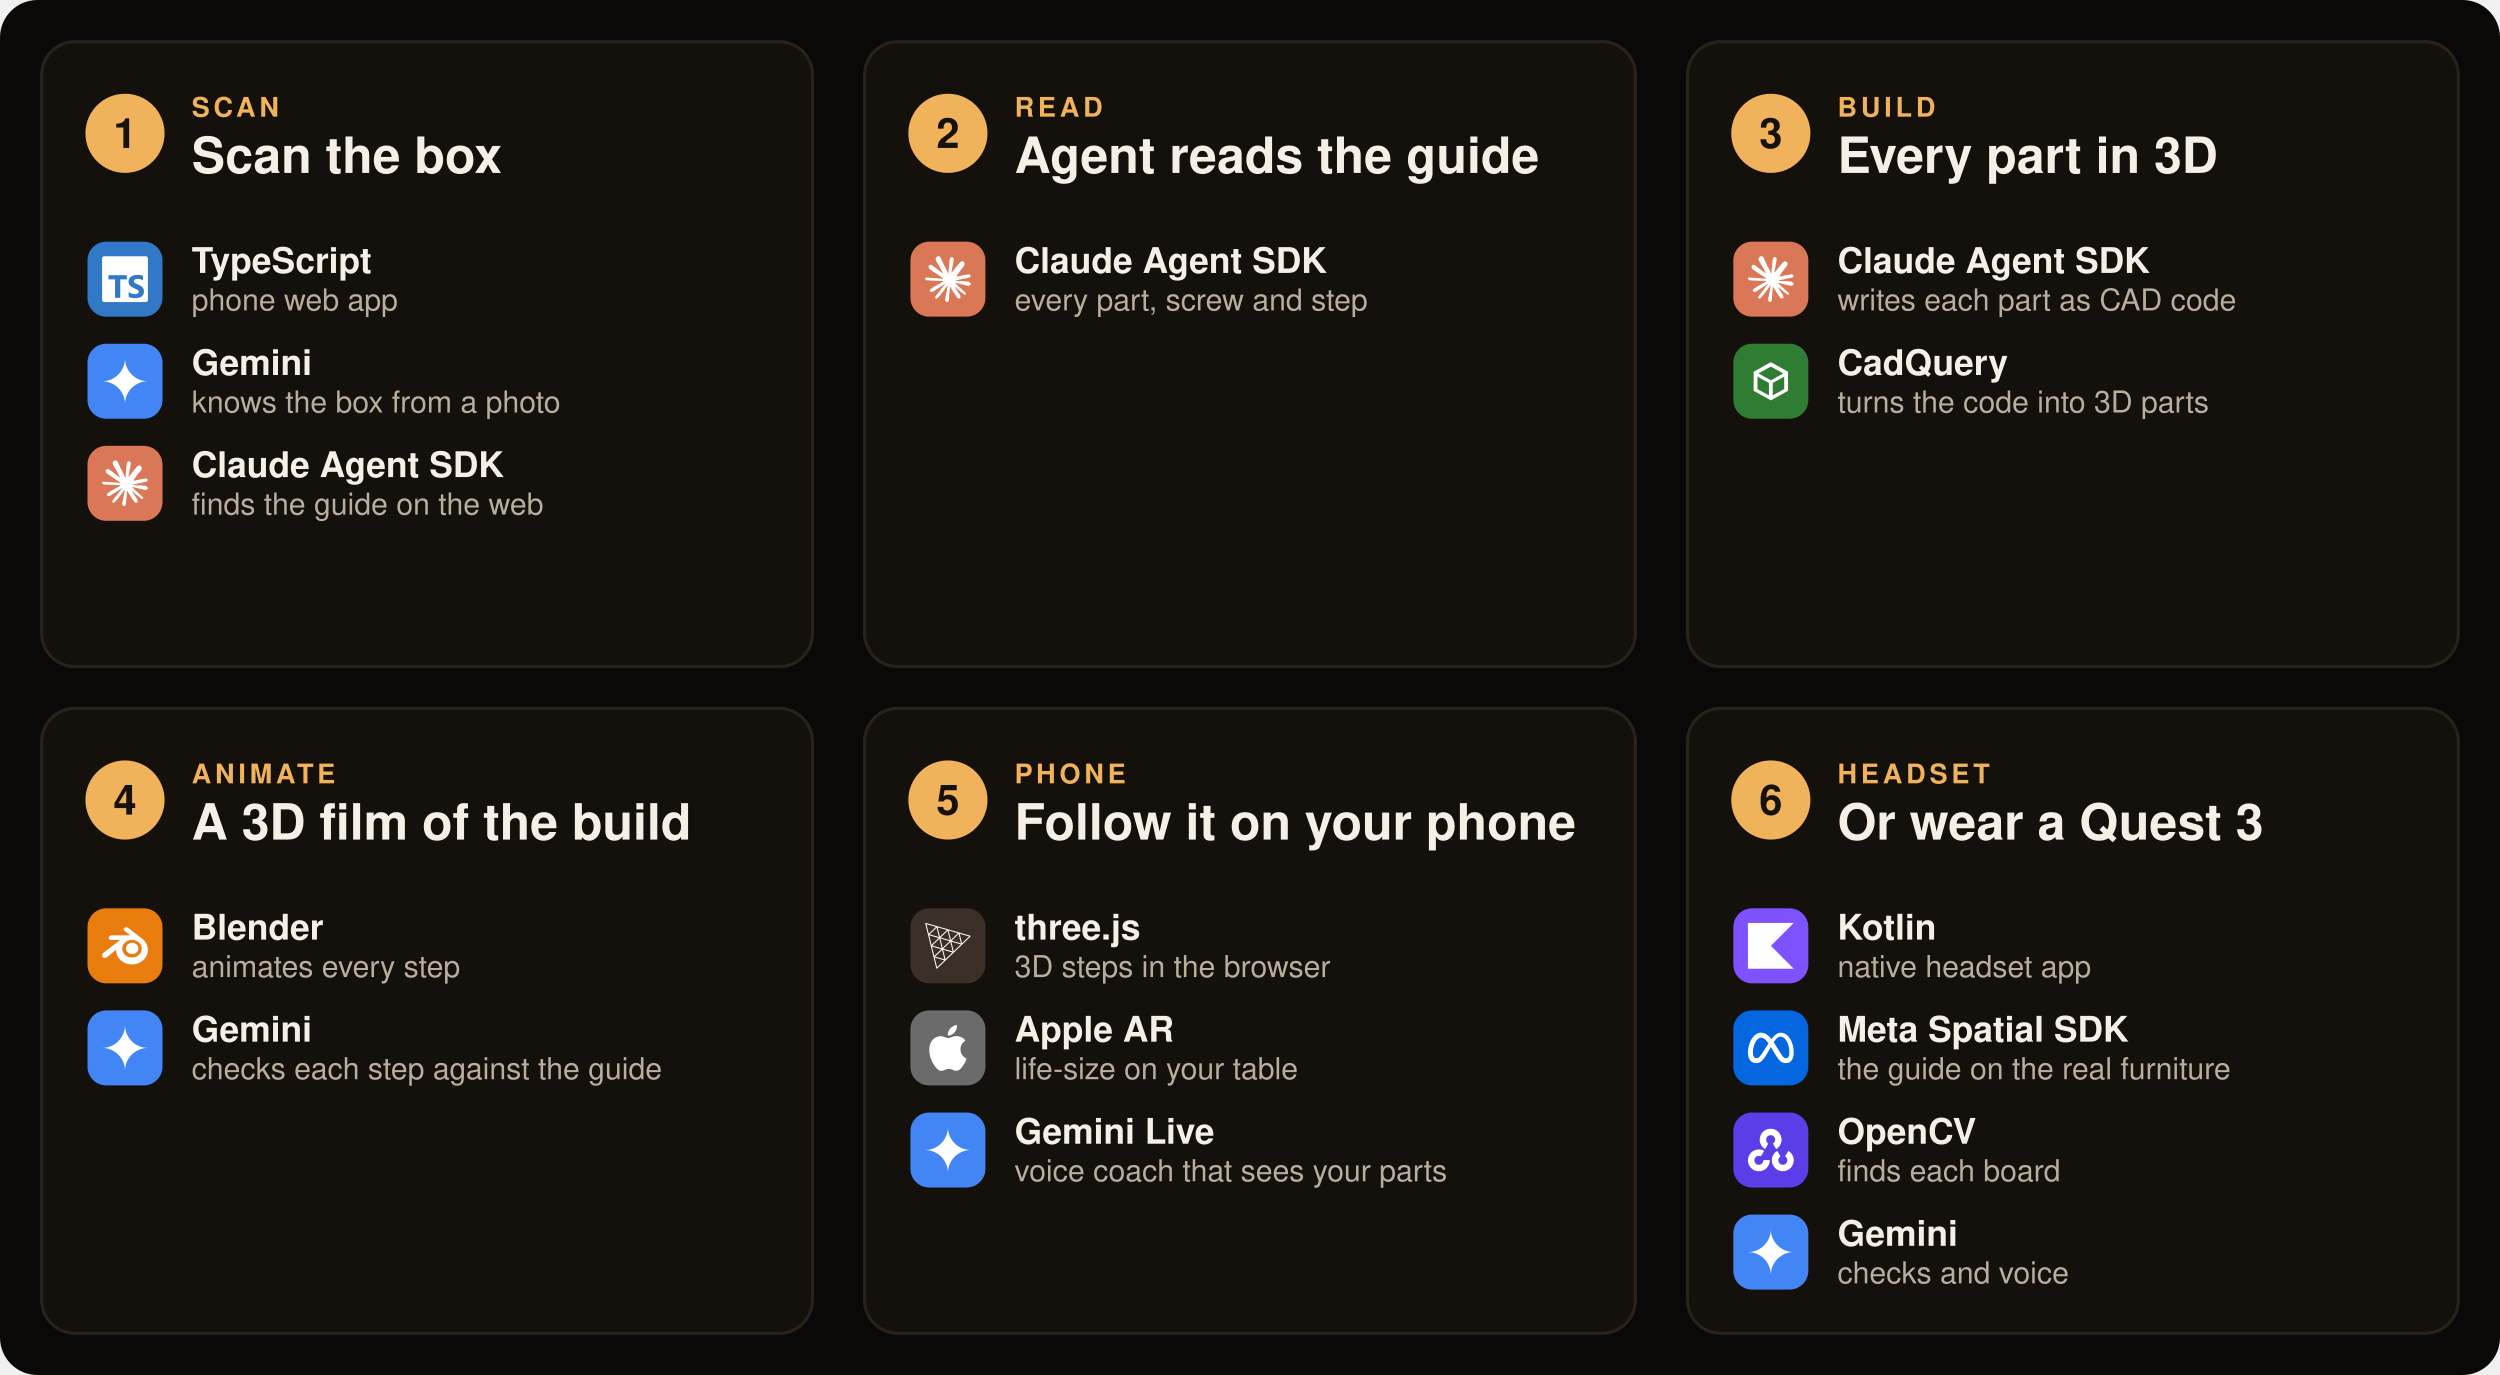
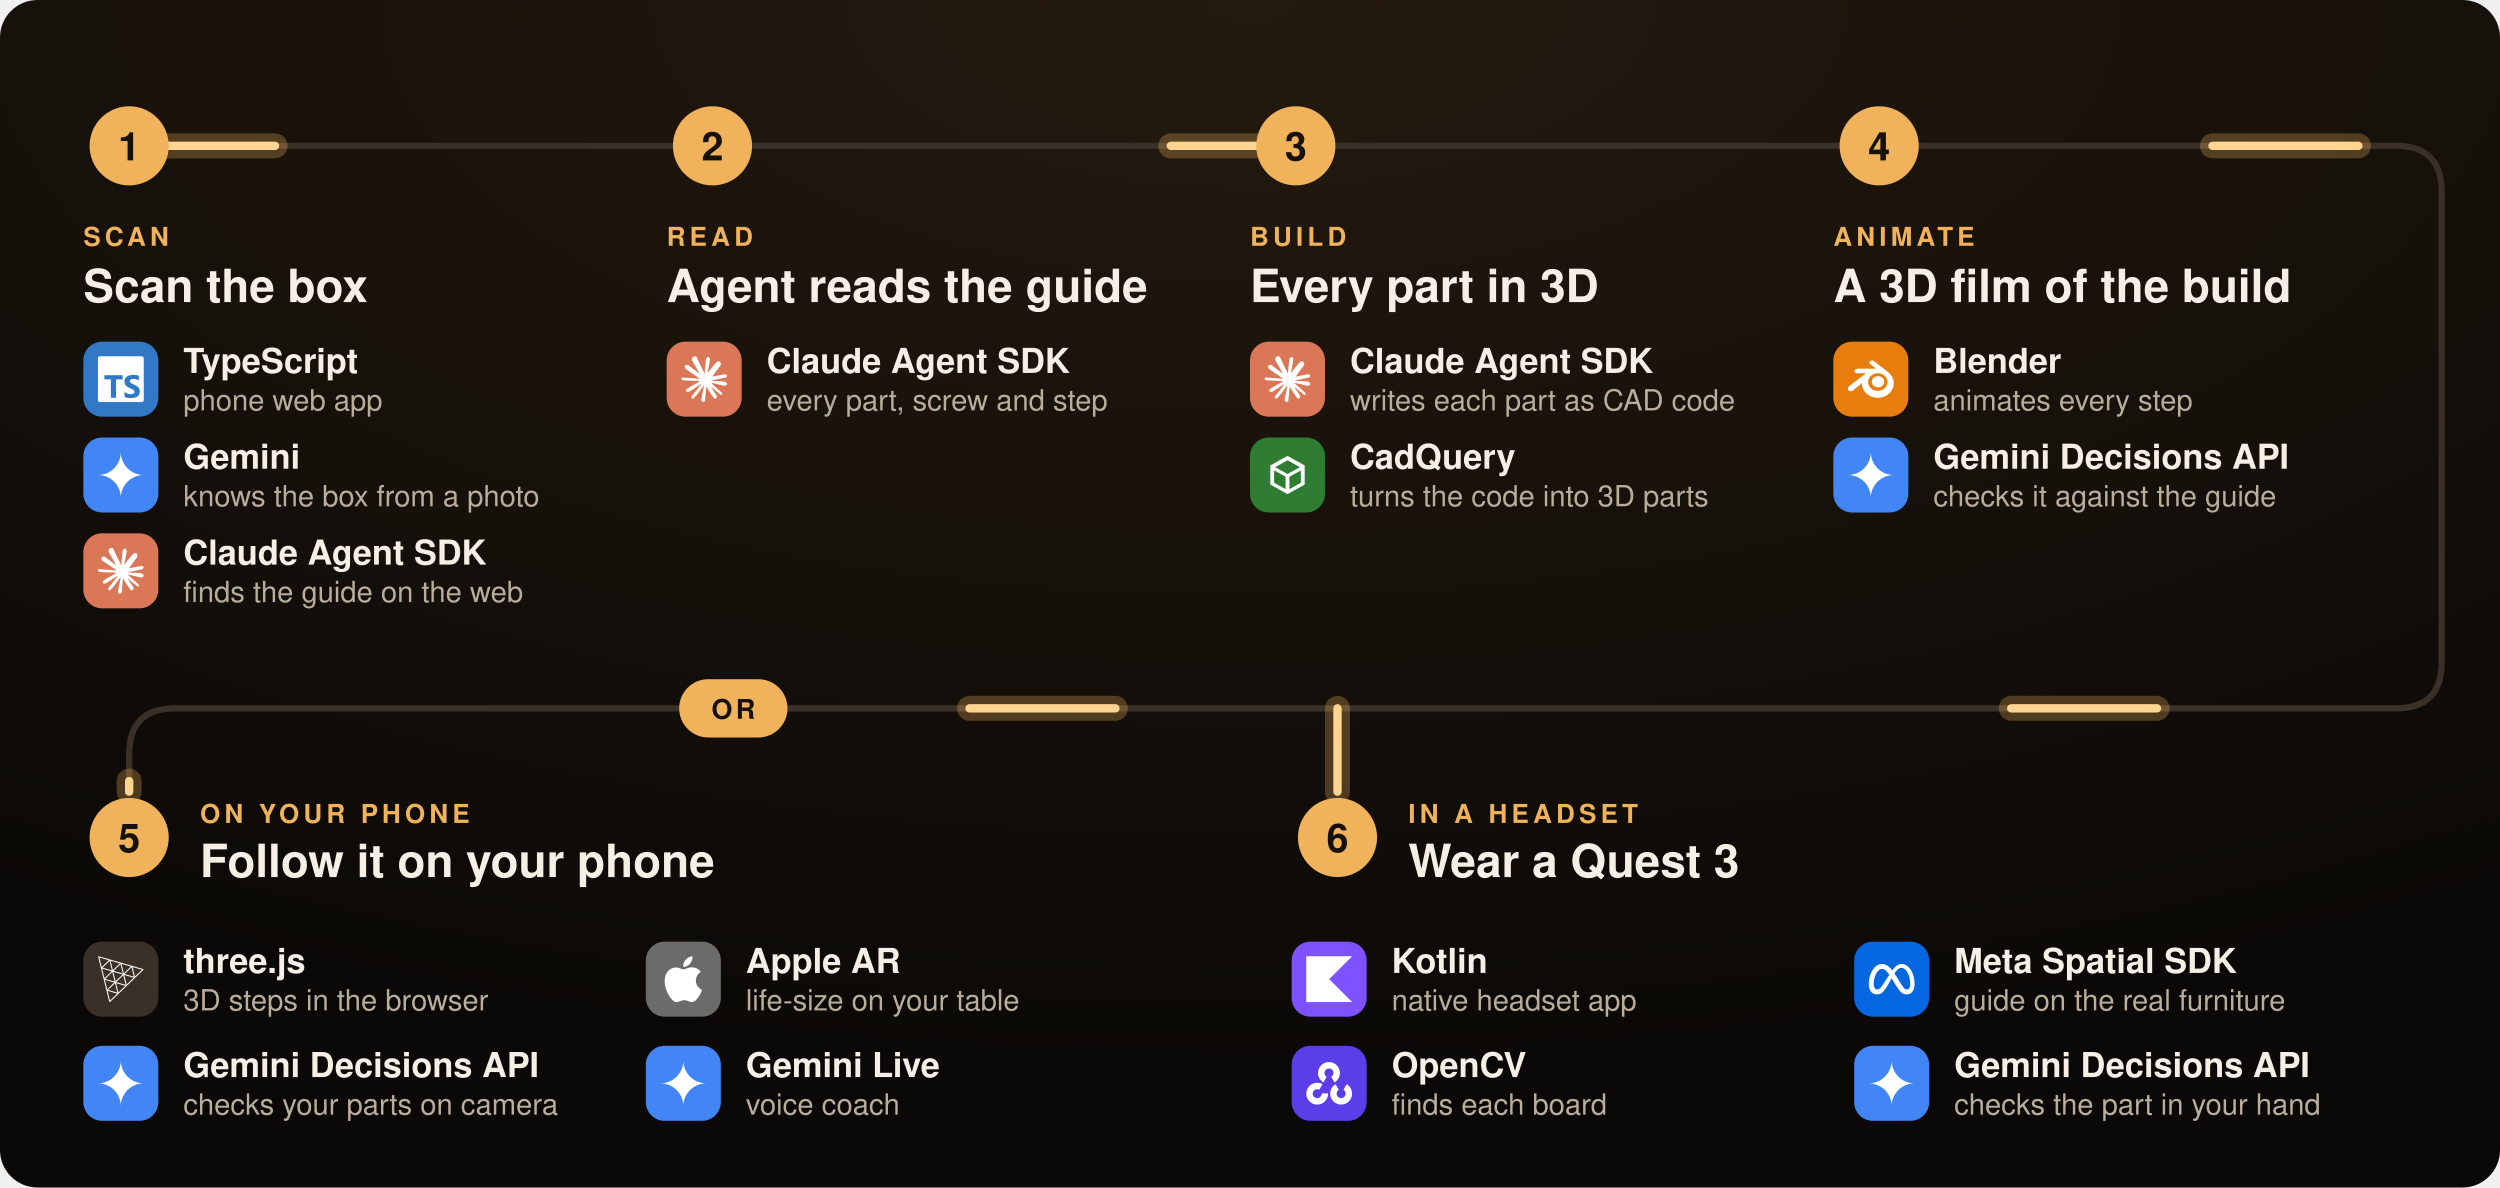
- <svg xmlns="http://www.w3.org/2000/svg" viewBox="0 0 1200 660" width="1200" height="660" role="img" aria-label="How it works in six steps: scan the box (TypeScript, Gemini, Claude Agent SDK), the agent reads the guide (Claude Agent SDK), every part in 3D (Claude Agent SDK, CadQuery), a 3D film of the build (Blender, Gemini), follow it on your phone (three.js, Apple AR, Gemini Live), or wear a Quest 3 (Kotlin, Meta Spatial SDK, OpenCV, Gemini)">
-   <style>text{font-family:-apple-system,BlinkMacSystemFont,"Segoe UI",Helvetica,Arial,sans-serif}.k{font-size:13px;font-weight:700;fill:#f0b25a;letter-spacing:.14em}.t{font-size:24px;font-weight:700;fill:#f5efe6}.n{font-size:17px;font-weight:650;fill:#f5efe6}.r{font-size:14.5px;fill:#b9ad9c}.no{font-size:20px;font-weight:800;fill:#17110b;text-anchor:middle}.c{fill:#14100c;stroke:#2a221a;stroke-width:1.5;animation:g 9s infinite}@keyframes g{0%,14%,100%{stroke:#2a221a}4%{stroke:#f0b25a}}@media (prefers-reduced-motion:reduce){.c{animation:none}}</style>
-   <rect width="1200" height="660" rx="18" fill="#0b0907" />
-   <rect class="c" style="animation-delay:0.0s" x="20" y="20" width="370" height="300" rx="16" />
-   <circle cx="60" cy="64" r="19" fill="#f0b25a" />
-   <text x="60" y="71" class="no">1</text>
-   <text x="92" y="56" class="k">SCAN</text>
-   <text x="92" y="83" class="t">Scan the box</text>
-   <rect x="42" y="116" width="36" height="36" rx="9" fill="#3178C6" />
-   <path transform="translate(49,123) scale(.9167)" fill="#fff" d="M1.125 0C.502 0 0 .502 0 1.125v21.75C0 23.498.502 24 1.125 24h21.75c.623 0 1.125-.502 1.125-1.125V1.125C24 .502 23.498 0 22.875 0zm17.363 9.75c.612 0 1.154.037 1.627.111a6.38 6.38 0 0 1 1.306.34v2.458a3.95 3.95 0 0 0-.643-.361 5.093 5.093 0 0 0-.717-.26 5.453 5.453 0 0 0-1.426-.2c-.3 0-.573.028-.819.086a2.1 2.1 0 0 0-.623.242c-.17.104-.3.229-.393.374a.888.888 0 0 0-.14.49c0 .196.053.373.156.529.104.156.252.304.443.444s.423.276.696.41c.273.135.582.274.926.416.47.197.892.407 1.266.628.374.222.695.473.963.753.268.279.472.598.614.957.142.359.214.776.214 1.253 0 .657-.125 1.21-.373 1.656a3.033 3.033 0 0 1-1.012 1.085 4.38 4.38 0 0 1-1.487.596c-.566.12-1.163.18-1.79.18a9.916 9.916 0 0 1-1.84-.164 5.544 5.544 0 0 1-1.512-.493v-2.63a5.033 5.033 0 0 0 3.237 1.2c.333 0 .624-.03.872-.09.249-.06.456-.144.623-.25.166-.108.29-.234.373-.38a1.023 1.023 0 0 0-.074-1.089 2.12 2.12 0 0 0-.537-.5 5.597 5.597 0 0 0-.807-.444 27.72 27.72 0 0 0-1.007-.436c-.918-.383-1.602-.852-2.053-1.405-.45-.553-.676-1.222-.676-2.005 0-.614.123-1.141.369-1.582.246-.441.58-.804 1.004-1.089a4.494 4.494 0 0 1 1.47-.629 7.536 7.536 0 0 1 1.77-.201zm-15.113.188h9.563v2.166H9.506v9.646H6.789v-9.646H3.375z" />
-   <text x="92" y="131" class="n">TypeScript</text>
-   <text x="92" y="149" class="r">phone web app</text>
-   <rect x="42" y="165" width="36" height="36" rx="9" fill="#4285F4" />
-   <path transform="translate(49,172) scale(.9167)" fill="#fff" d="M11.04 19.32Q12 21.51 12 24q0-2.49.93-4.68.96-2.19 2.58-3.81t3.81-2.55Q21.51 12 24 12q-2.49 0-4.68-.93a12.3 12.3 0 0 1-3.81-2.58 12.3 12.3 0 0 1-2.58-3.81Q12 2.49 12 0q0 2.49-.96 4.68-.93 2.19-2.55 3.81a12.3 12.3 0 0 1-3.81 2.58Q2.49 12 0 12q2.49 0 4.68.96 2.19.93 3.81 2.55t2.55 3.81" />
-   <text x="92" y="180" class="n">Gemini</text>
-   <text x="92" y="198" class="r">knows the box from a photo</text>
-   <rect x="42" y="214" width="36" height="36" rx="9" fill="#D97757" />
-   <path transform="translate(49,221) scale(.9167)" fill="#fff" d="m4.714 15.956 4.717-2.647.079-.231-.079-.128h-.231l-.789-.049-2.696-.073-2.337-.097-2.265-.121-.571-.121-.534-.704.055-.352.48-.322.686.061 1.518.103 2.277.158 1.651.097 2.447.255h.389l.055-.158-.134-.097-.103-.097L6.973 9.836l-2.55-1.688-1.336-.971-.723-.492-.364-.461-.158-1.008.656-.723.88.061.225.061.892.686 1.906 1.475 2.489 1.834.364.303.146-.103.018-.073-.164-.273-1.354-2.447-1.445-2.489-.643-1.032-.17-.619c-.061-.255-.103-.467-.103-.729L6.287.134 6.7 0l.996.134.419.364.619 1.415 1.002 2.228 1.554 3.03.455.898.243.832.091.255h.158v-.146l.128-1.706.237-2.095.231-2.696.079-.759.376-.911.747-.492.583.279.48.686-.067.443-.285 1.852-.559 2.902-.364 1.943h.212l.243-.243.984-1.305 1.651-2.064.729-.82.85-.905.546-.431h1.032l.759 1.129-.34 1.166-1.062 1.348-.88 1.141-1.263 1.7-.789 1.36.073.109.188-.018 2.853-.607 1.542-.279 1.84-.316.832.389.091.395-.328.807-1.967.486-2.307.461-3.436.814-.043.03.049.061 1.548.146.662.036h1.621l3.018.225.789.522.474.638-.079.486-1.214.619-1.639-.389-3.825-.911-1.311-.328h-.182v.109l1.093 1.069 2.003 1.809 2.507 2.331.128.577-.322.455-.34-.049-2.204-1.657-.85-.747-1.925-1.621h-.128v.17l.443.65 2.344 3.521.121 1.081-.17.352-.607.212-.668-.121-1.372-1.925L14.38 17.959l-1.141-1.943-.14.079-.674 7.255-.316.37-.729.279-.607-.461-.322-.747.322-1.475.389-1.925.316-1.53.285-1.9.17-.631-.012-.043-.14.018-1.433 1.967-2.18 2.945-1.724 1.846-.413.164-.716-.37.067-.662.401-.589 2.386-3.036 1.439-1.882.929-1.087-.006-.158h-.055l-6.338 4.116-1.129.146-.486-.455.061-.747.231-.243 1.906-1.311Z" />
-   <text x="92" y="229" class="n">Claude Agent SDK</text>
-   <text x="92" y="247" class="r">finds the guide on the web</text>
-   <rect class="c" style="animation-delay:1.5s" x="415" y="20" width="370" height="300" rx="16" />
-   <circle cx="455" cy="64" r="19" fill="#f0b25a" />
-   <text x="455" y="71" class="no">2</text>
-   <text x="487" y="56" class="k">READ</text>
-   <text x="487" y="83" class="t">Agent reads the guide</text>
-   <rect x="437" y="116" width="36" height="36" rx="9" fill="#D97757" />
-   <path transform="translate(444,123) scale(.9167)" fill="#fff" d="m4.714 15.956 4.717-2.647.079-.231-.079-.128h-.231l-.789-.049-2.696-.073-2.337-.097-2.265-.121-.571-.121-.534-.704.055-.352.48-.322.686.061 1.518.103 2.277.158 1.651.097 2.447.255h.389l.055-.158-.134-.097-.103-.097L6.973 9.836l-2.55-1.688-1.336-.971-.723-.492-.364-.461-.158-1.008.656-.723.88.061.225.061.892.686 1.906 1.475 2.489 1.834.364.303.146-.103.018-.073-.164-.273-1.354-2.447-1.445-2.489-.643-1.032-.17-.619c-.061-.255-.103-.467-.103-.729L6.287.134 6.7 0l.996.134.419.364.619 1.415 1.002 2.228 1.554 3.03.455.898.243.832.091.255h.158v-.146l.128-1.706.237-2.095.231-2.696.079-.759.376-.911.747-.492.583.279.48.686-.067.443-.285 1.852-.559 2.902-.364 1.943h.212l.243-.243.984-1.305 1.651-2.064.729-.82.85-.905.546-.431h1.032l.759 1.129-.34 1.166-1.062 1.348-.88 1.141-1.263 1.7-.789 1.36.073.109.188-.018 2.853-.607 1.542-.279 1.84-.316.832.389.091.395-.328.807-1.967.486-2.307.461-3.436.814-.043.03.049.061 1.548.146.662.036h1.621l3.018.225.789.522.474.638-.079.486-1.214.619-1.639-.389-3.825-.911-1.311-.328h-.182v.109l1.093 1.069 2.003 1.809 2.507 2.331.128.577-.322.455-.34-.049-2.204-1.657-.85-.747-1.925-1.621h-.128v.17l.443.65 2.344 3.521.121 1.081-.17.352-.607.212-.668-.121-1.372-1.925L14.38 17.959l-1.141-1.943-.14.079-.674 7.255-.316.37-.729.279-.607-.461-.322-.747.322-1.475.389-1.925.316-1.53.285-1.9.17-.631-.012-.043-.14.018-1.433 1.967-2.18 2.945-1.724 1.846-.413.164-.716-.37.067-.662.401-.589 2.386-3.036 1.439-1.882.929-1.087-.006-.158h-.055l-6.338 4.116-1.129.146-.486-.455.061-.747.231-.243 1.906-1.311Z" />
-   <text x="487" y="131" class="n">Claude Agent SDK</text>
-   <text x="487" y="149" class="r">every part, screw and step</text>
-   <rect class="c" style="animation-delay:3.0s" x="810" y="20" width="370" height="300" rx="16" />
-   <circle cx="850" cy="64" r="19" fill="#f0b25a" />
-   <text x="850" y="71" class="no">3</text>
-   <text x="882" y="56" class="k">BUILD</text>
-   <text x="882" y="83" class="t">Every part in 3D</text>
-   <rect x="832" y="116" width="36" height="36" rx="9" fill="#D97757" />
-   <path transform="translate(839,123) scale(.9167)" fill="#fff" d="m4.714 15.956 4.717-2.647.079-.231-.079-.128h-.231l-.789-.049-2.696-.073-2.337-.097-2.265-.121-.571-.121-.534-.704.055-.352.48-.322.686.061 1.518.103 2.277.158 1.651.097 2.447.255h.389l.055-.158-.134-.097-.103-.097L6.973 9.836l-2.55-1.688-1.336-.971-.723-.492-.364-.461-.158-1.008.656-.723.88.061.225.061.892.686 1.906 1.475 2.489 1.834.364.303.146-.103.018-.073-.164-.273-1.354-2.447-1.445-2.489-.643-1.032-.17-.619c-.061-.255-.103-.467-.103-.729L6.287.134 6.7 0l.996.134.419.364.619 1.415 1.002 2.228 1.554 3.03.455.898.243.832.091.255h.158v-.146l.128-1.706.237-2.095.231-2.696.079-.759.376-.911.747-.492.583.279.48.686-.067.443-.285 1.852-.559 2.902-.364 1.943h.212l.243-.243.984-1.305 1.651-2.064.729-.82.85-.905.546-.431h1.032l.759 1.129-.34 1.166-1.062 1.348-.88 1.141-1.263 1.7-.789 1.36.073.109.188-.018 2.853-.607 1.542-.279 1.84-.316.832.389.091.395-.328.807-1.967.486-2.307.461-3.436.814-.043.03.049.061 1.548.146.662.036h1.621l3.018.225.789.522.474.638-.079.486-1.214.619-1.639-.389-3.825-.911-1.311-.328h-.182v.109l1.093 1.069 2.003 1.809 2.507 2.331.128.577-.322.455-.34-.049-2.204-1.657-.85-.747-1.925-1.621h-.128v.17l.443.65 2.344 3.521.121 1.081-.17.352-.607.212-.668-.121-1.372-1.925L14.38 17.959l-1.141-1.943-.14.079-.674 7.255-.316.37-.729.279-.607-.461-.322-.747.322-1.475.389-1.925.316-1.53.285-1.9.17-.631-.012-.043-.14.018-1.433 1.967-2.18 2.945-1.724 1.846-.413.164-.716-.37.067-.662.401-.589 2.386-3.036 1.439-1.882.929-1.087-.006-.158h-.055l-6.338 4.116-1.129.146-.486-.455.061-.747.231-.243 1.906-1.311Z" />
-   <text x="882" y="131" class="n">Claude Agent SDK</text>
-   <text x="882" y="149" class="r">writes each part as CAD code</text>
-   <rect x="832" y="165" width="36" height="36" rx="9" fill="#2E7D32" />
-   <path transform="translate(839,172) scale(.9167)" fill="#fff" d="M12 2 3 7v10l9 5 9-5V7zm0 2.3 6.5 3.6L12 11.5 5.5 7.9zM5 9.6l6 3.3v6.5l-6-3.3zm14 0v6.5l-6 3.3v-6.5z" />
-   <text x="882" y="180" class="n">CadQuery</text>
-   <text x="882" y="198" class="r">turns the code into 3D parts</text>
-   <rect class="c" style="animation-delay:4.5s" x="20" y="340" width="370" height="300" rx="16" />
-   <circle cx="60" cy="384" r="19" fill="#f0b25a" />
-   <text x="60" y="391" class="no">4</text>
-   <text x="92" y="376" class="k">ANIMATE</text>
-   <text x="92" y="403" class="t">A 3D film of the build</text>
-   <rect x="42" y="436" width="36" height="36" rx="9" fill="#E87D0D" />
-   <path transform="translate(49,443) scale(.9167)" fill="#fff" d="M12.51 13.214c.046-.8.438-1.506 1.03-2.006a3.424 3.424 0 0 1 2.212-.79c.85 0 1.631.3 2.211.79.592.5.983 1.206 1.028 2.005.045.823-.285 1.586-.865 2.153a3.389 3.389 0 0 1-2.374.938 3.393 3.393 0 0 1-2.376-.938c-.58-.567-.91-1.33-.865-2.152M7.35 14.831c.006.314.106.922.256 1.398a7.372 7.372 0 0 0 1.593 2.757 8.227 8.227 0 0 0 2.787 2.001 8.947 8.947 0 0 0 3.66.76 8.964 8.964 0 0 0 3.657-.772 8.285 8.285 0 0 0 2.785-2.01 7.428 7.428 0 0 0 1.592-2.762 6.964 6.964 0 0 0 .25-3.074 7.123 7.123 0 0 0-1.016-2.779 7.764 7.764 0 0 0-1.852-2.043h.002L13.566 2.55l-.02-.015c-.492-.378-1.319-.376-1.86.002-.547.382-.609 1.015-.123 1.415l-.001.001 3.126 2.543-9.53.01h-.013c-.788.001-1.545.518-1.695 1.172-.154.665.38 1.217 1.2 1.22V8.9l4.83-.01-8.62 6.617-.034.025c-.813.622-1.075 1.658-.563 2.313.52.667 1.625.668 2.447.004L7.414 14s-.069.52-.063.831zm12.09 1.741c-.97.988-2.326 1.548-3.795 1.55-1.47.004-2.827-.552-3.797-1.538a4.51 4.51 0 0 1-1.036-1.622 4.282 4.282 0 0 1 .282-3.519 4.702 4.702 0 0 1 1.153-1.371c.942-.768 2.141-1.183 3.396-1.185 1.256-.002 2.455.41 3.398 1.175.48.391.87.854 1.152 1.367a4.28 4.28 0 0 1 .522 1.706 4.236 4.236 0 0 1-.239 1.811 4.54 4.54 0 0 1-1.035 1.626" />
-   <text x="92" y="451" class="n">Blender</text>
-   <text x="92" y="469" class="r">animates every step</text>
-   <rect x="42" y="485" width="36" height="36" rx="9" fill="#4285F4" />
-   <path transform="translate(49,492) scale(.9167)" fill="#fff" d="M11.04 19.32Q12 21.51 12 24q0-2.49.93-4.68.96-2.19 2.58-3.81t3.81-2.55Q21.51 12 24 12q-2.49 0-4.68-.93a12.3 12.3 0 0 1-3.81-2.58 12.3 12.3 0 0 1-2.58-3.81Q12 2.49 12 0q0 2.49-.96 4.68-.93 2.19-2.55 3.81a12.3 12.3 0 0 1-3.81 2.58Q2.49 12 0 12q2.49 0 4.68.96 2.19.93 3.81 2.55t2.55 3.81" />
-   <text x="92" y="500" class="n">Gemini</text>
-   <text x="92" y="518" class="r">checks each step against the guide</text>
-   <rect class="c" style="animation-delay:6.0s" x="415" y="340" width="370" height="300" rx="16" />
-   <circle cx="455" cy="384" r="19" fill="#f0b25a" />
-   <text x="455" y="391" class="no">5</text>
-   <text x="487" y="376" class="k">PHONE</text>
-   <text x="487" y="403" class="t">Follow it on your phone</text>
-   <rect x="437" y="436" width="36" height="36" rx="9" fill="#3a3027" />
-   <path transform="translate(444,443) scale(.9167)" fill="#fff" d="M.38 0a.268.268 0 0 0-.256.332l2.894 11.716a.268.268 0 0 0 .01.04l2.89 11.708a.268.268 0 0 0 .447.128L23.802 7.15a.268.268 0 0 0-.112-.45l-5.784-1.667a.268.268 0 0 0-.123-.035L6.38 1.715a.268.268 0 0 0-.144-.04L.456.01A.268.268 0 0 0 .38 0zm.374.654L5.71 2.08 1.99 5.664zM6.61 2.34l4.864 1.4-3.65 3.515zm-.522.12l1.217 4.926-4.877-1.4zm6.28 1.538l4.878 1.404-3.662 3.53zm-.52.13l1.208 4.9-4.853-1.392zm6.3 1.534l4.947 1.424-3.715 3.574zm-.524.12l1.215 4.926-4.876-1.398zm-15.432.696l4.964 1.424-3.726 3.586zM8.047 8.15l4.877 1.4-3.66 3.527zm-.518.137l1.236 5.017-4.963-1.432zm6.274 1.535l4.965 1.425-3.73 3.586zm-.52.127l1.235 5.012-4.958-1.43zm-9.63 2.438l4.873 1.406-3.656 3.523zm5.854 1.687l4.863 1.403-3.648 3.51zm-.54.04l1.214 4.927-4.875-1.4zm-3.896 4.02l5.037 1.442-3.782 3.638z" />
-   <text x="487" y="451" class="n">three.js</text>
-   <text x="487" y="469" class="r">3D steps in the browser</text>
-   <rect x="437" y="485" width="36" height="36" rx="9" fill="#6b6b6b" />
-   <path transform="translate(444,492) scale(.9167)" fill="#fff" d="M12.152 6.896c-.948 0-2.415-1.078-3.96-1.04-2.04.027-3.91 1.183-4.961 3.014-2.117 3.675-.546 9.103 1.519 12.09 1.013 1.454 2.208 3.09 3.792 3.039 1.52-.065 2.09-.987 3.935-.987 1.831 0 2.35.987 3.96.948 1.637-.026 2.676-1.48 3.676-2.948 1.156-1.688 1.636-3.325 1.662-3.415-.039-.013-3.182-1.221-3.22-4.857-.026-3.04 2.48-4.494 2.597-4.559-1.429-2.09-3.623-2.324-4.39-2.376-2-.156-3.675 1.09-4.61 1.09zM15.53 3.83c.843-1.012 1.4-2.427 1.245-3.83-1.207.052-2.662.805-3.532 1.818-.78.896-1.454 2.338-1.273 3.714 1.338.104 2.715-.688 3.559-1.701" />
-   <text x="487" y="500" class="n">Apple AR</text>
-   <text x="487" y="518" class="r">life-size on your table</text>
-   <rect x="437" y="534" width="36" height="36" rx="9" fill="#4285F4" />
-   <path transform="translate(444,541) scale(.9167)" fill="#fff" d="M11.04 19.32Q12 21.51 12 24q0-2.49.93-4.68.96-2.19 2.58-3.81t3.81-2.55Q21.51 12 24 12q-2.49 0-4.68-.93a12.3 12.3 0 0 1-3.81-2.58 12.3 12.3 0 0 1-2.58-3.81Q12 2.49 12 0q0 2.49-.96 4.68-.93 2.19-2.55 3.81a12.3 12.3 0 0 1-3.81 2.58Q2.49 12 0 12q2.49 0 4.68.96 2.19.93 3.81 2.55t2.55 3.81" />
-   <text x="487" y="549" class="n">Gemini Live</text>
-   <text x="487" y="567" class="r">voice coach that sees your parts</text>
-   <rect class="c" style="animation-delay:7.5s" x="810" y="340" width="370" height="300" rx="16" />
-   <circle cx="850" cy="384" r="19" fill="#f0b25a" />
-   <text x="850" y="391" class="no">6</text>
-   <text x="882" y="376" class="k">HEADSET</text>
-   <text x="882" y="403" class="t">Or wear a Quest 3</text>
-   <rect x="832" y="436" width="36" height="36" rx="9" fill="#7F52FF" />
-   <path transform="translate(839,443) scale(.9167)" fill="#fff" d="M24 24H0V0h24L12 12Z" />
-   <text x="882" y="451" class="n">Kotlin</text>
-   <text x="882" y="469" class="r">native headset app</text>
-   <rect x="832" y="485" width="36" height="36" rx="9" fill="#0467DF" />
-   <path transform="translate(839,492) scale(.9167)" fill="#fff" d="M6.915 4.03c-1.968 0-3.683 1.28-4.871 3.113C.704 9.208 0 11.883 0 14.449c0 .706.07 1.369.21 1.973a6.624 6.624 0 0 0 .265.86 5.297 5.297 0 0 0 .371.761c.696 1.159 1.818 1.927 3.593 1.927 1.497 0 2.633-.671 3.965-2.444.76-1.012 1.144-1.626 2.663-4.32l.756-1.339.186-.325c.061.1.121.196.183.3l2.152 3.595c.724 1.21 1.665 2.556 2.47 3.314 1.046.987 1.992 1.22 3.06 1.22 1.075 0 1.876-.355 2.455-.843a3.743 3.743 0 0 0 .81-.973c.542-.939.861-2.127.861-3.745 0-2.72-.681-5.357-2.084-7.45-1.282-1.912-2.957-2.93-4.716-2.93-1.047 0-2.088.467-3.053 1.308-.652.57-1.257 1.29-1.82 2.05-.69-.875-1.335-1.547-1.958-2.056-1.182-.966-2.315-1.303-3.454-1.303zm10.16 2.053c1.147 0 2.188.758 2.992 1.999 1.132 1.748 1.647 4.195 1.647 6.4 0 1.548-.368 2.9-1.839 2.9-.58 0-1.027-.23-1.664-1.004-.496-.601-1.343-1.878-2.832-4.358l-.617-1.028a44.908 44.908 0 0 0-1.255-1.98c.07-.109.141-.224.211-.327 1.12-1.667 2.118-2.602 3.358-2.602zm-10.201.553c1.265 0 2.058.791 2.675 1.446.307.327.737.871 1.234 1.579l-1.02 1.566c-.757 1.163-1.882 3.017-2.837 4.338-1.191 1.649-1.81 1.817-2.486 1.817-.524 0-1.038-.237-1.383-.794-.263-.426-.464-1.13-.464-2.046 0-2.221.63-4.535 1.66-6.088.454-.687.964-1.226 1.533-1.533a2.264 2.264 0 0 1 1.088-.285z" />
-   <text x="882" y="500" class="n">Meta Spatial SDK</text>
-   <text x="882" y="518" class="r">the guide on the real furniture</text>
-   <rect x="832" y="534" width="36" height="36" rx="9" fill="#5C3EE8" />
-   <path transform="translate(839,541) scale(.9167)" fill="#fff" d="M11.899.853C8.735.853 6.17 3.417 6.17 6.582c0 2.102 1.132 3.94 2.82 4.937l1.641-2.785c.041-.07.018-.159-.05-.205-.623-.423-1.033-1.137-1.033-1.947 0-1.298 1.052-2.35 2.35-2.35 1.298 0 2.35 1.052 2.35 2.35 0 .81-.409 1.524-1.033 1.947-.067.045-.091.135-.05.205l1.641 2.785c1.688-.997 2.82-2.835 2.82-4.937 0-3.164-2.565-5.729-5.729-5.729zm-6.17 10.837C2.565 11.689 0 14.254 0 17.418c0 3.164 2.565 5.729 5.729 5.729 3.18 0 5.807-2.7 5.728-5.876H8.231c-.085 0-.151.072-.152.156-.008 1.266-1.064 2.341-2.35 2.341-1.298 0-2.35-1.052-2.35-2.35 0-1.298 1.052-2.35 2.35-2.35.34 0 .663.072.955.202.071.032.157.008.196-.059l1.646-2.793c-.827-.464-1.782-.728-2.797-.728zm15.442.761l-1.637 2.788c-.041.07-.017.159.05.205.624.422 1.035 1.135 1.036 1.945.002 1.298-1.048 2.352-2.346 2.354-1.298.002-2.352-1.048-2.354-2.346-.002-.81.407-1.525 1.029-1.949.067-.046.09-.135.049-.205l-1.646-2.782c-1.686 1-2.815 2.839-2.811 4.941.006 3.164 2.575 5.725 5.739 5.719 3.164-.005 5.725-2.575 5.719-5.739-.004-2.102-1.139-3.938-2.828-4.932z" />
-   <text x="882" y="549" class="n">OpenCV</text>
-   <text x="882" y="567" class="r">finds each board</text>
-   <rect x="832" y="583" width="36" height="36" rx="9" fill="#4285F4" />
-   <path transform="translate(839,590) scale(.9167)" fill="#fff" d="M11.04 19.32Q12 21.51 12 24q0-2.49.93-4.68.96-2.19 2.58-3.81t3.81-2.55Q21.51 12 24 12q-2.49 0-4.68-.93a12.3 12.3 0 0 1-3.81-2.58 12.3 12.3 0 0 1-2.58-3.81Q12 2.49 12 0q0 2.49-.96 4.68-.93 2.19-2.55 3.81a12.3 12.3 0 0 1-3.81 2.58Q2.49 12 0 12q2.49 0 4.68.96 2.19.93 3.81 2.55t2.55 3.81" />
-   <text x="882" y="598" class="n">Gemini</text>
-   <text x="882" y="616" class="r">checks and voice</text>
+ <svg xmlns="http://www.w3.org/2000/svg" viewBox="0 0 1200 570" width="1200" height="570" role="img" aria-label="How it works. 1 Scan the box: TypeScript web app, Gemini, Claude Agent SDK web search. 2 The agent reads the guide: Claude Agent SDK. 3 Every part in 3D: Claude Agent SDK, CadQuery. 4 A 3D film of the build: Blender, Gemini Decisions API. Then either 5 follow it on your phone: three.js, Apple AR, Gemini Decisions API, Gemini Live; or 6 wear a Quest 3: Kotlin, Meta Spatial SDK, OpenCV, Gemini Decisions API">
+   <style>text{font-family:-apple-system,BlinkMacSystemFont,"Segoe UI",Helvetica,Arial,sans-serif}.k{font-size:12.5px;font-weight:700;fill:#f0b25a;letter-spacing:.16em}.t{font-size:22px;font-weight:700;fill:#f5efe6}.n{font-size:16.5px;font-weight:650;fill:#f5efe6}.r{font-size:14px;fill:#b9ad9c}.no{font-size:19px;font-weight:800;fill:#17110b;text-anchor:middle}.or{font-size:13px;font-weight:800;fill:#17110b;text-anchor:middle;letter-spacing:.12em}.rail{fill:none;stroke:#3a3027;stroke-width:3;stroke-linecap:round}.flow{fill:none;stroke:#ffd591;stroke-width:4;stroke-linecap:round;stroke-dasharray:70 430;animation:run 3.2s linear infinite}.glow{fill:none;stroke:#f0b25a;stroke-width:12;stroke-linecap:round;stroke-dasharray:70 430;opacity:.28;animation:run 3.2s linear infinite}.halo{opacity:0;transform-box:fill-box;transform-origin:center;animation:ping 3s ease-out infinite}@keyframes run{from{stroke-dashoffset:500}to{stroke-dashoffset:0}}@keyframes ping{0%{opacity:.55;transform:scale(1)}60%,100%{opacity:0;transform:scale(1.9)}}@media (prefers-reduced-motion:reduce){.flow,.glow,.halo{animation:none}}</style>
+   <defs>
+     <radialGradient id="bg" cx="50%" cy="0%" r="90%">
+       <stop offset="0" stop-color="#241a0f" />
+       <stop offset="1" stop-color="#0b0907" />
+     </radialGradient>
+   </defs>
+   <rect width="1200" height="570" rx="18" fill="url(#bg)" />
+   <path class="rail" d="M62 70H1150Q1172 70 1172 92V318Q1172 340 1150 340H84Q62 340 62 362V380" />
+   <path class="rail" d="M642 340V380" />
+   <path class="glow" d="M62 70H1150Q1172 70 1172 92V318Q1172 340 1150 340H84Q62 340 62 362V380" />
+   <path class="flow" d="M62 70H1150Q1172 70 1172 92V318Q1172 340 1150 340H84Q62 340 62 362V380" />
+   <path class="glow" d="M642 340V380" />
+   <path class="flow" d="M642 340V380" />
+   <circle class="halo" style="animation-delay:0.0s" cx="62" cy="70" r="22" fill="#f0b25a" />
+   <circle cx="62" cy="70" r="19" fill="#f0b25a" />
+   <text x="62" y="77" class="no">1</text>
+   <text x="40" y="118" class="k">SCAN</text>
+   <text x="40" y="145" class="t">Scan the box</text>
+   <rect x="40" y="164" width="36" height="36" rx="9" fill="#3178C6" />
+   <path transform="translate(47,171) scale(.9167)" fill="#fff" d="M1.125 0C.502 0 0 .502 0 1.125v21.75C0 23.498.502 24 1.125 24h21.75c.623 0 1.125-.502 1.125-1.125V1.125C24 .502 23.498 0 22.875 0zm17.363 9.75c.612 0 1.154.037 1.627.111a6.38 6.38 0 0 1 1.306.34v2.458a3.95 3.95 0 0 0-.643-.361 5.093 5.093 0 0 0-.717-.26 5.453 5.453 0 0 0-1.426-.2c-.3 0-.573.028-.819.086a2.1 2.1 0 0 0-.623.242c-.17.104-.3.229-.393.374a.888.888 0 0 0-.14.49c0 .196.053.373.156.529.104.156.252.304.443.444s.423.276.696.41c.273.135.582.274.926.416.47.197.892.407 1.266.628.374.222.695.473.963.753.268.279.472.598.614.957.142.359.214.776.214 1.253 0 .657-.125 1.21-.373 1.656a3.033 3.033 0 0 1-1.012 1.085 4.38 4.38 0 0 1-1.487.596c-.566.12-1.163.18-1.79.18a9.916 9.916 0 0 1-1.84-.164 5.544 5.544 0 0 1-1.512-.493v-2.63a5.033 5.033 0 0 0 3.237 1.2c.333 0 .624-.03.872-.09.249-.06.456-.144.623-.25.166-.108.29-.234.373-.38a1.023 1.023 0 0 0-.074-1.089 2.12 2.12 0 0 0-.537-.5 5.597 5.597 0 0 0-.807-.444 27.72 27.72 0 0 0-1.007-.436c-.918-.383-1.602-.852-2.053-1.405-.45-.553-.676-1.222-.676-2.005 0-.614.123-1.141.369-1.582.246-.441.58-.804 1.004-1.089a4.494 4.494 0 0 1 1.47-.629 7.536 7.536 0 0 1 1.77-.201zm-15.113.188h9.563v2.166H9.506v9.646H6.789v-9.646H3.375z" />
+   <text x="88" y="179" class="n">TypeScript</text>
+   <text x="88" y="197" class="r">phone web app</text>
+   <rect x="40" y="210" width="36" height="36" rx="9" fill="#4285F4" />
+   <path transform="translate(47,217) scale(.9167)" fill="#fff" d="M11.04 19.32Q12 21.51 12 24q0-2.49.93-4.68.96-2.19 2.58-3.81t3.81-2.55Q21.51 12 24 12q-2.49 0-4.68-.93a12.3 12.3 0 0 1-3.81-2.58 12.3 12.3 0 0 1-2.58-3.81Q12 2.49 12 0q0 2.49-.96 4.68-.93 2.19-2.55 3.81a12.3 12.3 0 0 1-3.81 2.58Q2.49 12 0 12q2.49 0 4.68.96 2.19.93 3.81 2.55t2.55 3.81" />
+   <text x="88" y="225" class="n">Gemini</text>
+   <text x="88" y="243" class="r">knows the box from a photo</text>
+   <rect x="40" y="256" width="36" height="36" rx="9" fill="#D97757" />
+   <path transform="translate(47,263) scale(.9167)" fill="#fff" d="m4.714 15.956 4.717-2.647.079-.231-.079-.128h-.231l-.789-.049-2.696-.073-2.337-.097-2.265-.121-.571-.121-.534-.704.055-.352.48-.322.686.061 1.518.103 2.277.158 1.651.097 2.447.255h.389l.055-.158-.134-.097-.103-.097L6.973 9.836l-2.55-1.688-1.336-.971-.723-.492-.364-.461-.158-1.008.656-.723.88.061.225.061.892.686 1.906 1.475 2.489 1.834.364.303.146-.103.018-.073-.164-.273-1.354-2.447-1.445-2.489-.643-1.032-.17-.619c-.061-.255-.103-.467-.103-.729L6.287.134 6.7 0l.996.134.419.364.619 1.415 1.002 2.228 1.554 3.03.455.898.243.832.091.255h.158v-.146l.128-1.706.237-2.095.231-2.696.079-.759.376-.911.747-.492.583.279.48.686-.067.443-.285 1.852-.559 2.902-.364 1.943h.212l.243-.243.984-1.305 1.651-2.064.729-.82.85-.905.546-.431h1.032l.759 1.129-.34 1.166-1.062 1.348-.88 1.141-1.263 1.7-.789 1.36.073.109.188-.018 2.853-.607 1.542-.279 1.84-.316.832.389.091.395-.328.807-1.967.486-2.307.461-3.436.814-.043.03.049.061 1.548.146.662.036h1.621l3.018.225.789.522.474.638-.079.486-1.214.619-1.639-.389-3.825-.911-1.311-.328h-.182v.109l1.093 1.069 2.003 1.809 2.507 2.331.128.577-.322.455-.34-.049-2.204-1.657-.85-.747-1.925-1.621h-.128v.17l.443.65 2.344 3.521.121 1.081-.17.352-.607.212-.668-.121-1.372-1.925L14.38 17.959l-1.141-1.943-.14.079-.674 7.255-.316.37-.729.279-.607-.461-.322-.747.322-1.475.389-1.925.316-1.53.285-1.9.17-.631-.012-.043-.14.018-1.433 1.967-2.18 2.945-1.724 1.846-.413.164-.716-.37.067-.662.401-.589 2.386-3.036 1.439-1.882.929-1.087-.006-.158h-.055l-6.338 4.116-1.129.146-.486-.455.061-.747.231-.243 1.906-1.311Z" />
+   <text x="88" y="271" class="n">Claude Agent SDK</text>
+   <text x="88" y="289" class="r">finds the guide on the web</text>
+   <circle class="halo" style="animation-delay:0.5s" cx="342" cy="70" r="22" fill="#f0b25a" />
+   <circle cx="342" cy="70" r="19" fill="#f0b25a" />
+   <text x="342" y="77" class="no">2</text>
+   <text x="320" y="118" class="k">READ</text>
+   <text x="320" y="145" class="t">Agent reads the guide</text>
+   <rect x="320" y="164" width="36" height="36" rx="9" fill="#D97757" />
+   <path transform="translate(327,171) scale(.9167)" fill="#fff" d="m4.714 15.956 4.717-2.647.079-.231-.079-.128h-.231l-.789-.049-2.696-.073-2.337-.097-2.265-.121-.571-.121-.534-.704.055-.352.48-.322.686.061 1.518.103 2.277.158 1.651.097 2.447.255h.389l.055-.158-.134-.097-.103-.097L6.973 9.836l-2.55-1.688-1.336-.971-.723-.492-.364-.461-.158-1.008.656-.723.88.061.225.061.892.686 1.906 1.475 2.489 1.834.364.303.146-.103.018-.073-.164-.273-1.354-2.447-1.445-2.489-.643-1.032-.17-.619c-.061-.255-.103-.467-.103-.729L6.287.134 6.7 0l.996.134.419.364.619 1.415 1.002 2.228 1.554 3.03.455.898.243.832.091.255h.158v-.146l.128-1.706.237-2.095.231-2.696.079-.759.376-.911.747-.492.583.279.48.686-.067.443-.285 1.852-.559 2.902-.364 1.943h.212l.243-.243.984-1.305 1.651-2.064.729-.82.85-.905.546-.431h1.032l.759 1.129-.34 1.166-1.062 1.348-.88 1.141-1.263 1.7-.789 1.36.073.109.188-.018 2.853-.607 1.542-.279 1.84-.316.832.389.091.395-.328.807-1.967.486-2.307.461-3.436.814-.043.03.049.061 1.548.146.662.036h1.621l3.018.225.789.522.474.638-.079.486-1.214.619-1.639-.389-3.825-.911-1.311-.328h-.182v.109l1.093 1.069 2.003 1.809 2.507 2.331.128.577-.322.455-.34-.049-2.204-1.657-.85-.747-1.925-1.621h-.128v.17l.443.65 2.344 3.521.121 1.081-.17.352-.607.212-.668-.121-1.372-1.925L14.38 17.959l-1.141-1.943-.14.079-.674 7.255-.316.37-.729.279-.607-.461-.322-.747.322-1.475.389-1.925.316-1.53.285-1.9.17-.631-.012-.043-.14.018-1.433 1.967-2.18 2.945-1.724 1.846-.413.164-.716-.37.067-.662.401-.589 2.386-3.036 1.439-1.882.929-1.087-.006-.158h-.055l-6.338 4.116-1.129.146-.486-.455.061-.747.231-.243 1.906-1.311Z" />
+   <text x="368" y="179" class="n">Claude Agent SDK</text>
+   <text x="368" y="197" class="r">every part, screw and step</text>
+   <circle class="halo" style="animation-delay:1.0s" cx="622" cy="70" r="22" fill="#f0b25a" />
+   <circle cx="622" cy="70" r="19" fill="#f0b25a" />
+   <text x="622" y="77" class="no">3</text>
+   <text x="600" y="118" class="k">BUILD</text>
+   <text x="600" y="145" class="t">Every part in 3D</text>
+   <rect x="600" y="164" width="36" height="36" rx="9" fill="#D97757" />
+   <path transform="translate(607,171) scale(.9167)" fill="#fff" d="m4.714 15.956 4.717-2.647.079-.231-.079-.128h-.231l-.789-.049-2.696-.073-2.337-.097-2.265-.121-.571-.121-.534-.704.055-.352.48-.322.686.061 1.518.103 2.277.158 1.651.097 2.447.255h.389l.055-.158-.134-.097-.103-.097L6.973 9.836l-2.55-1.688-1.336-.971-.723-.492-.364-.461-.158-1.008.656-.723.88.061.225.061.892.686 1.906 1.475 2.489 1.834.364.303.146-.103.018-.073-.164-.273-1.354-2.447-1.445-2.489-.643-1.032-.17-.619c-.061-.255-.103-.467-.103-.729L6.287.134 6.7 0l.996.134.419.364.619 1.415 1.002 2.228 1.554 3.03.455.898.243.832.091.255h.158v-.146l.128-1.706.237-2.095.231-2.696.079-.759.376-.911.747-.492.583.279.48.686-.067.443-.285 1.852-.559 2.902-.364 1.943h.212l.243-.243.984-1.305 1.651-2.064.729-.82.85-.905.546-.431h1.032l.759 1.129-.34 1.166-1.062 1.348-.88 1.141-1.263 1.7-.789 1.36.073.109.188-.018 2.853-.607 1.542-.279 1.84-.316.832.389.091.395-.328.807-1.967.486-2.307.461-3.436.814-.043.03.049.061 1.548.146.662.036h1.621l3.018.225.789.522.474.638-.079.486-1.214.619-1.639-.389-3.825-.911-1.311-.328h-.182v.109l1.093 1.069 2.003 1.809 2.507 2.331.128.577-.322.455-.34-.049-2.204-1.657-.85-.747-1.925-1.621h-.128v.17l.443.65 2.344 3.521.121 1.081-.17.352-.607.212-.668-.121-1.372-1.925L14.38 17.959l-1.141-1.943-.14.079-.674 7.255-.316.37-.729.279-.607-.461-.322-.747.322-1.475.389-1.925.316-1.53.285-1.9.17-.631-.012-.043-.14.018-1.433 1.967-2.18 2.945-1.724 1.846-.413.164-.716-.37.067-.662.401-.589 2.386-3.036 1.439-1.882.929-1.087-.006-.158h-.055l-6.338 4.116-1.129.146-.486-.455.061-.747.231-.243 1.906-1.311Z" />
+   <text x="648" y="179" class="n">Claude Agent SDK</text>
+   <text x="648" y="197" class="r">writes each part as CAD code</text>
+   <rect x="600" y="210" width="36" height="36" rx="9" fill="#2E7D32" />
+   <path transform="translate(607,217) scale(.9167)" fill="#fff" d="M12 2 3 7v10l9 5 9-5V7zm0 2.3 6.5 3.6L12 11.5 5.5 7.9zM5 9.6l6 3.3v6.5l-6-3.3zm14 0v6.5l-6 3.3v-6.5z" />
+   <text x="648" y="225" class="n">CadQuery</text>
+   <text x="648" y="243" class="r">turns the code into 3D parts</text>
+   <circle class="halo" style="animation-delay:1.5s" cx="902" cy="70" r="22" fill="#f0b25a" />
+   <circle cx="902" cy="70" r="19" fill="#f0b25a" />
+   <text x="902" y="77" class="no">4</text>
+   <text x="880" y="118" class="k">ANIMATE</text>
+   <text x="880" y="145" class="t">A 3D film of the build</text>
+   <rect x="880" y="164" width="36" height="36" rx="9" fill="#E87D0D" />
+   <path transform="translate(887,171) scale(.9167)" fill="#fff" d="M12.51 13.214c.046-.8.438-1.506 1.03-2.006a3.424 3.424 0 0 1 2.212-.79c.85 0 1.631.3 2.211.79.592.5.983 1.206 1.028 2.005.045.823-.285 1.586-.865 2.153a3.389 3.389 0 0 1-2.374.938 3.393 3.393 0 0 1-2.376-.938c-.58-.567-.91-1.33-.865-2.152M7.35 14.831c.006.314.106.922.256 1.398a7.372 7.372 0 0 0 1.593 2.757 8.227 8.227 0 0 0 2.787 2.001 8.947 8.947 0 0 0 3.66.76 8.964 8.964 0 0 0 3.657-.772 8.285 8.285 0 0 0 2.785-2.01 7.428 7.428 0 0 0 1.592-2.762 6.964 6.964 0 0 0 .25-3.074 7.123 7.123 0 0 0-1.016-2.779 7.764 7.764 0 0 0-1.852-2.043h.002L13.566 2.55l-.02-.015c-.492-.378-1.319-.376-1.86.002-.547.382-.609 1.015-.123 1.415l-.001.001 3.126 2.543-9.53.01h-.013c-.788.001-1.545.518-1.695 1.172-.154.665.38 1.217 1.2 1.22V8.9l4.83-.01-8.62 6.617-.034.025c-.813.622-1.075 1.658-.563 2.313.52.667 1.625.668 2.447.004L7.414 14s-.069.52-.063.831zm12.09 1.741c-.97.988-2.326 1.548-3.795 1.55-1.47.004-2.827-.552-3.797-1.538a4.51 4.51 0 0 1-1.036-1.622 4.282 4.282 0 0 1 .282-3.519 4.702 4.702 0 0 1 1.153-1.371c.942-.768 2.141-1.183 3.396-1.185 1.256-.002 2.455.41 3.398 1.175.48.391.87.854 1.152 1.367a4.28 4.28 0 0 1 .522 1.706 4.236 4.236 0 0 1-.239 1.811 4.54 4.54 0 0 1-1.035 1.626" />
+   <text x="928" y="179" class="n">Blender</text>
+   <text x="928" y="197" class="r">animates every step</text>
+   <rect x="880" y="210" width="36" height="36" rx="9" fill="#4285F4" />
+   <path transform="translate(887,217) scale(.9167)" fill="#fff" d="M11.04 19.32Q12 21.51 12 24q0-2.49.93-4.68.96-2.19 2.58-3.81t3.81-2.55Q21.51 12 24 12q-2.49 0-4.68-.93a12.3 12.3 0 0 1-3.81-2.58 12.3 12.3 0 0 1-2.58-3.81Q12 2.49 12 0q0 2.49-.96 4.68-.93 2.19-2.55 3.81a12.3 12.3 0 0 1-3.81 2.58Q2.49 12 0 12q2.49 0 4.68.96 2.19.93 3.81 2.55t2.55 3.81" />
+   <text x="928" y="225" class="n">Gemini Decisions API</text>
+   <text x="928" y="243" class="r">checks it against the guide</text>
+   <rect x="326" y="326" width="52" height="28" rx="14" fill="#f0b25a" />
+   <text x="352" y="345" class="or">OR</text>
+   <circle class="halo" style="animation-delay:2.0s" cx="62" cy="402" r="22" fill="#f0b25a" />
+   <circle cx="62" cy="402" r="19" fill="#f0b25a" />
+   <text x="62" y="409" class="no">5</text>
+   <text x="96" y="395" class="k">ON YOUR PHONE</text>
+   <text x="96" y="421" class="t">Follow it on your phone</text>
+   <rect x="40" y="452" width="36" height="36" rx="9" fill="#3a3027" />
+   <path transform="translate(47,459) scale(.9167)" fill="#fff" d="M.38 0a.268.268 0 0 0-.256.332l2.894 11.716a.268.268 0 0 0 .01.04l2.89 11.708a.268.268 0 0 0 .447.128L23.802 7.15a.268.268 0 0 0-.112-.45l-5.784-1.667a.268.268 0 0 0-.123-.035L6.38 1.715a.268.268 0 0 0-.144-.04L.456.01A.268.268 0 0 0 .38 0zm.374.654L5.71 2.08 1.99 5.664zM6.61 2.34l4.864 1.4-3.65 3.515zm-.522.12l1.217 4.926-4.877-1.4zm6.28 1.538l4.878 1.404-3.662 3.53zm-.52.13l1.208 4.9-4.853-1.392zm6.3 1.534l4.947 1.424-3.715 3.574zm-.524.12l1.215 4.926-4.876-1.398zm-15.432.696l4.964 1.424-3.726 3.586zM8.047 8.15l4.877 1.4-3.66 3.527zm-.518.137l1.236 5.017-4.963-1.432zm6.274 1.535l4.965 1.425-3.73 3.586zm-.52.127l1.235 5.012-4.958-1.43zm-9.63 2.438l4.873 1.406-3.656 3.523zm5.854 1.687l4.863 1.403-3.648 3.51zm-.54.04l1.214 4.927-4.875-1.4zm-3.896 4.02l5.037 1.442-3.782 3.638z" />
+   <text x="88" y="467" class="n">three.js</text>
+   <text x="88" y="485" class="r">3D steps in the browser</text>
+   <rect x="310" y="452" width="36" height="36" rx="9" fill="#6b6b6b" />
+   <path transform="translate(317,459) scale(.9167)" fill="#fff" d="M12.152 6.896c-.948 0-2.415-1.078-3.96-1.04-2.04.027-3.91 1.183-4.961 3.014-2.117 3.675-.546 9.103 1.519 12.09 1.013 1.454 2.208 3.09 3.792 3.039 1.52-.065 2.09-.987 3.935-.987 1.831 0 2.35.987 3.96.948 1.637-.026 2.676-1.48 3.676-2.948 1.156-1.688 1.636-3.325 1.662-3.415-.039-.013-3.182-1.221-3.22-4.857-.026-3.04 2.48-4.494 2.597-4.559-1.429-2.09-3.623-2.324-4.39-2.376-2-.156-3.675 1.09-4.61 1.09zM15.53 3.83c.843-1.012 1.4-2.427 1.245-3.83-1.207.052-2.662.805-3.532 1.818-.78.896-1.454 2.338-1.273 3.714 1.338.104 2.715-.688 3.559-1.701" />
+   <text x="358" y="467" class="n">Apple AR</text>
+   <text x="358" y="485" class="r">life-size on your table</text>
+   <rect x="40" y="502" width="36" height="36" rx="9" fill="#4285F4" />
+   <path transform="translate(47,509) scale(.9167)" fill="#fff" d="M11.04 19.32Q12 21.51 12 24q0-2.49.93-4.68.96-2.19 2.58-3.81t3.81-2.55Q21.51 12 24 12q-2.49 0-4.68-.93a12.3 12.3 0 0 1-3.81-2.58 12.3 12.3 0 0 1-2.58-3.81Q12 2.49 12 0q0 2.49-.96 4.68-.93 2.19-2.55 3.81a12.3 12.3 0 0 1-3.81 2.58Q2.49 12 0 12q2.49 0 4.68.96 2.19.93 3.81 2.55t2.55 3.81" />
+   <text x="88" y="517" class="n">Gemini Decisions API</text>
+   <text x="88" y="535" class="r">checks your parts on camera</text>
+   <rect x="310" y="502" width="36" height="36" rx="9" fill="#4285F4" />
+   <path transform="translate(317,509) scale(.9167)" fill="#fff" d="M11.04 19.32Q12 21.51 12 24q0-2.49.93-4.68.96-2.19 2.58-3.81t3.81-2.55Q21.51 12 24 12q-2.49 0-4.68-.93a12.3 12.3 0 0 1-3.81-2.58 12.3 12.3 0 0 1-2.58-3.81Q12 2.49 12 0q0 2.49-.96 4.68-.93 2.19-2.55 3.81a12.3 12.3 0 0 1-3.81 2.58Q2.49 12 0 12q2.49 0 4.68.96 2.19.93 3.81 2.55t2.55 3.81" />
+   <text x="358" y="517" class="n">Gemini Live</text>
+   <text x="358" y="535" class="r">voice coach</text>
+   <circle class="halo" style="animation-delay:2.5s" cx="642" cy="402" r="22" fill="#f0b25a" />
+   <circle cx="642" cy="402" r="19" fill="#f0b25a" />
+   <text x="642" y="409" class="no">6</text>
+   <text x="676" y="395" class="k">IN A HEADSET</text>
+   <text x="676" y="421" class="t">Wear a Quest 3</text>
+   <rect x="620" y="452" width="36" height="36" rx="9" fill="#7F52FF" />
+   <path transform="translate(627,459) scale(.9167)" fill="#fff" d="M24 24H0V0h24L12 12Z" />
+   <text x="668" y="467" class="n">Kotlin</text>
+   <text x="668" y="485" class="r">native headset app</text>
+   <rect x="890" y="452" width="36" height="36" rx="9" fill="#0467DF" />
+   <path transform="translate(897,459) scale(.9167)" fill="#fff" d="M6.915 4.03c-1.968 0-3.683 1.28-4.871 3.113C.704 9.208 0 11.883 0 14.449c0 .706.07 1.369.21 1.973a6.624 6.624 0 0 0 .265.86 5.297 5.297 0 0 0 .371.761c.696 1.159 1.818 1.927 3.593 1.927 1.497 0 2.633-.671 3.965-2.444.76-1.012 1.144-1.626 2.663-4.32l.756-1.339.186-.325c.061.1.121.196.183.3l2.152 3.595c.724 1.21 1.665 2.556 2.47 3.314 1.046.987 1.992 1.22 3.06 1.22 1.075 0 1.876-.355 2.455-.843a3.743 3.743 0 0 0 .81-.973c.542-.939.861-2.127.861-3.745 0-2.72-.681-5.357-2.084-7.45-1.282-1.912-2.957-2.93-4.716-2.93-1.047 0-2.088.467-3.053 1.308-.652.57-1.257 1.29-1.82 2.05-.69-.875-1.335-1.547-1.958-2.056-1.182-.966-2.315-1.303-3.454-1.303zm10.16 2.053c1.147 0 2.188.758 2.992 1.999 1.132 1.748 1.647 4.195 1.647 6.4 0 1.548-.368 2.9-1.839 2.9-.58 0-1.027-.23-1.664-1.004-.496-.601-1.343-1.878-2.832-4.358l-.617-1.028a44.908 44.908 0 0 0-1.255-1.98c.07-.109.141-.224.211-.327 1.12-1.667 2.118-2.602 3.358-2.602zm-10.201.553c1.265 0 2.058.791 2.675 1.446.307.327.737.871 1.234 1.579l-1.02 1.566c-.757 1.163-1.882 3.017-2.837 4.338-1.191 1.649-1.81 1.817-2.486 1.817-.524 0-1.038-.237-1.383-.794-.263-.426-.464-1.13-.464-2.046 0-2.221.63-4.535 1.66-6.088.454-.687.964-1.226 1.533-1.533a2.264 2.264 0 0 1 1.088-.285z" />
+   <text x="938" y="467" class="n">Meta Spatial SDK</text>
+   <text x="938" y="485" class="r">guide on the real furniture</text>
+   <rect x="620" y="502" width="36" height="36" rx="9" fill="#5C3EE8" />
+   <path transform="translate(627,509) scale(.9167)" fill="#fff" d="M11.899.853C8.735.853 6.17 3.417 6.17 6.582c0 2.102 1.132 3.94 2.82 4.937l1.641-2.785c.041-.07.018-.159-.05-.205-.623-.423-1.033-1.137-1.033-1.947 0-1.298 1.052-2.35 2.35-2.35 1.298 0 2.35 1.052 2.35 2.35 0 .81-.409 1.524-1.033 1.947-.067.045-.091.135-.05.205l1.641 2.785c1.688-.997 2.82-2.835 2.82-4.937 0-3.164-2.565-5.729-5.729-5.729zm-6.17 10.837C2.565 11.689 0 14.254 0 17.418c0 3.164 2.565 5.729 5.729 5.729 3.18 0 5.807-2.7 5.728-5.876H8.231c-.085 0-.151.072-.152.156-.008 1.266-1.064 2.341-2.35 2.341-1.298 0-2.35-1.052-2.35-2.35 0-1.298 1.052-2.35 2.35-2.35.34 0 .663.072.955.202.071.032.157.008.196-.059l1.646-2.793c-.827-.464-1.782-.728-2.797-.728zm15.442.761l-1.637 2.788c-.041.07-.017.159.05.205.624.422 1.035 1.135 1.036 1.945.002 1.298-1.048 2.352-2.346 2.354-1.298.002-2.352-1.048-2.354-2.346-.002-.81.407-1.525 1.029-1.949.067-.046.09-.135.049-.205l-1.646-2.782c-1.686 1-2.815 2.839-2.811 4.941.006 3.164 2.575 5.725 5.739 5.719 3.164-.005 5.725-2.575 5.719-5.739-.004-2.102-1.139-3.938-2.828-4.932z" />
+   <text x="668" y="517" class="n">OpenCV</text>
+   <text x="668" y="535" class="r">finds each board</text>
+   <rect x="890" y="502" width="36" height="36" rx="9" fill="#4285F4" />
+   <path transform="translate(897,509) scale(.9167)" fill="#fff" d="M11.04 19.32Q12 21.51 12 24q0-2.49.93-4.68.96-2.19 2.58-3.81t3.81-2.55Q21.51 12 24 12q-2.49 0-4.68-.93a12.3 12.3 0 0 1-3.81-2.58 12.3 12.3 0 0 1-2.58-3.81Q12 2.49 12 0q0 2.49-.96 4.68-.93 2.19-2.55 3.81a12.3 12.3 0 0 1-3.81 2.58Q2.49 12 0 12q2.49 0 4.68.96 2.19.93 3.81 2.55t2.55 3.81" />
+   <text x="938" y="517" class="n">Gemini Decisions API</text>
+   <text x="938" y="535" class="r">checks the part in your hand</text>
</svg>
